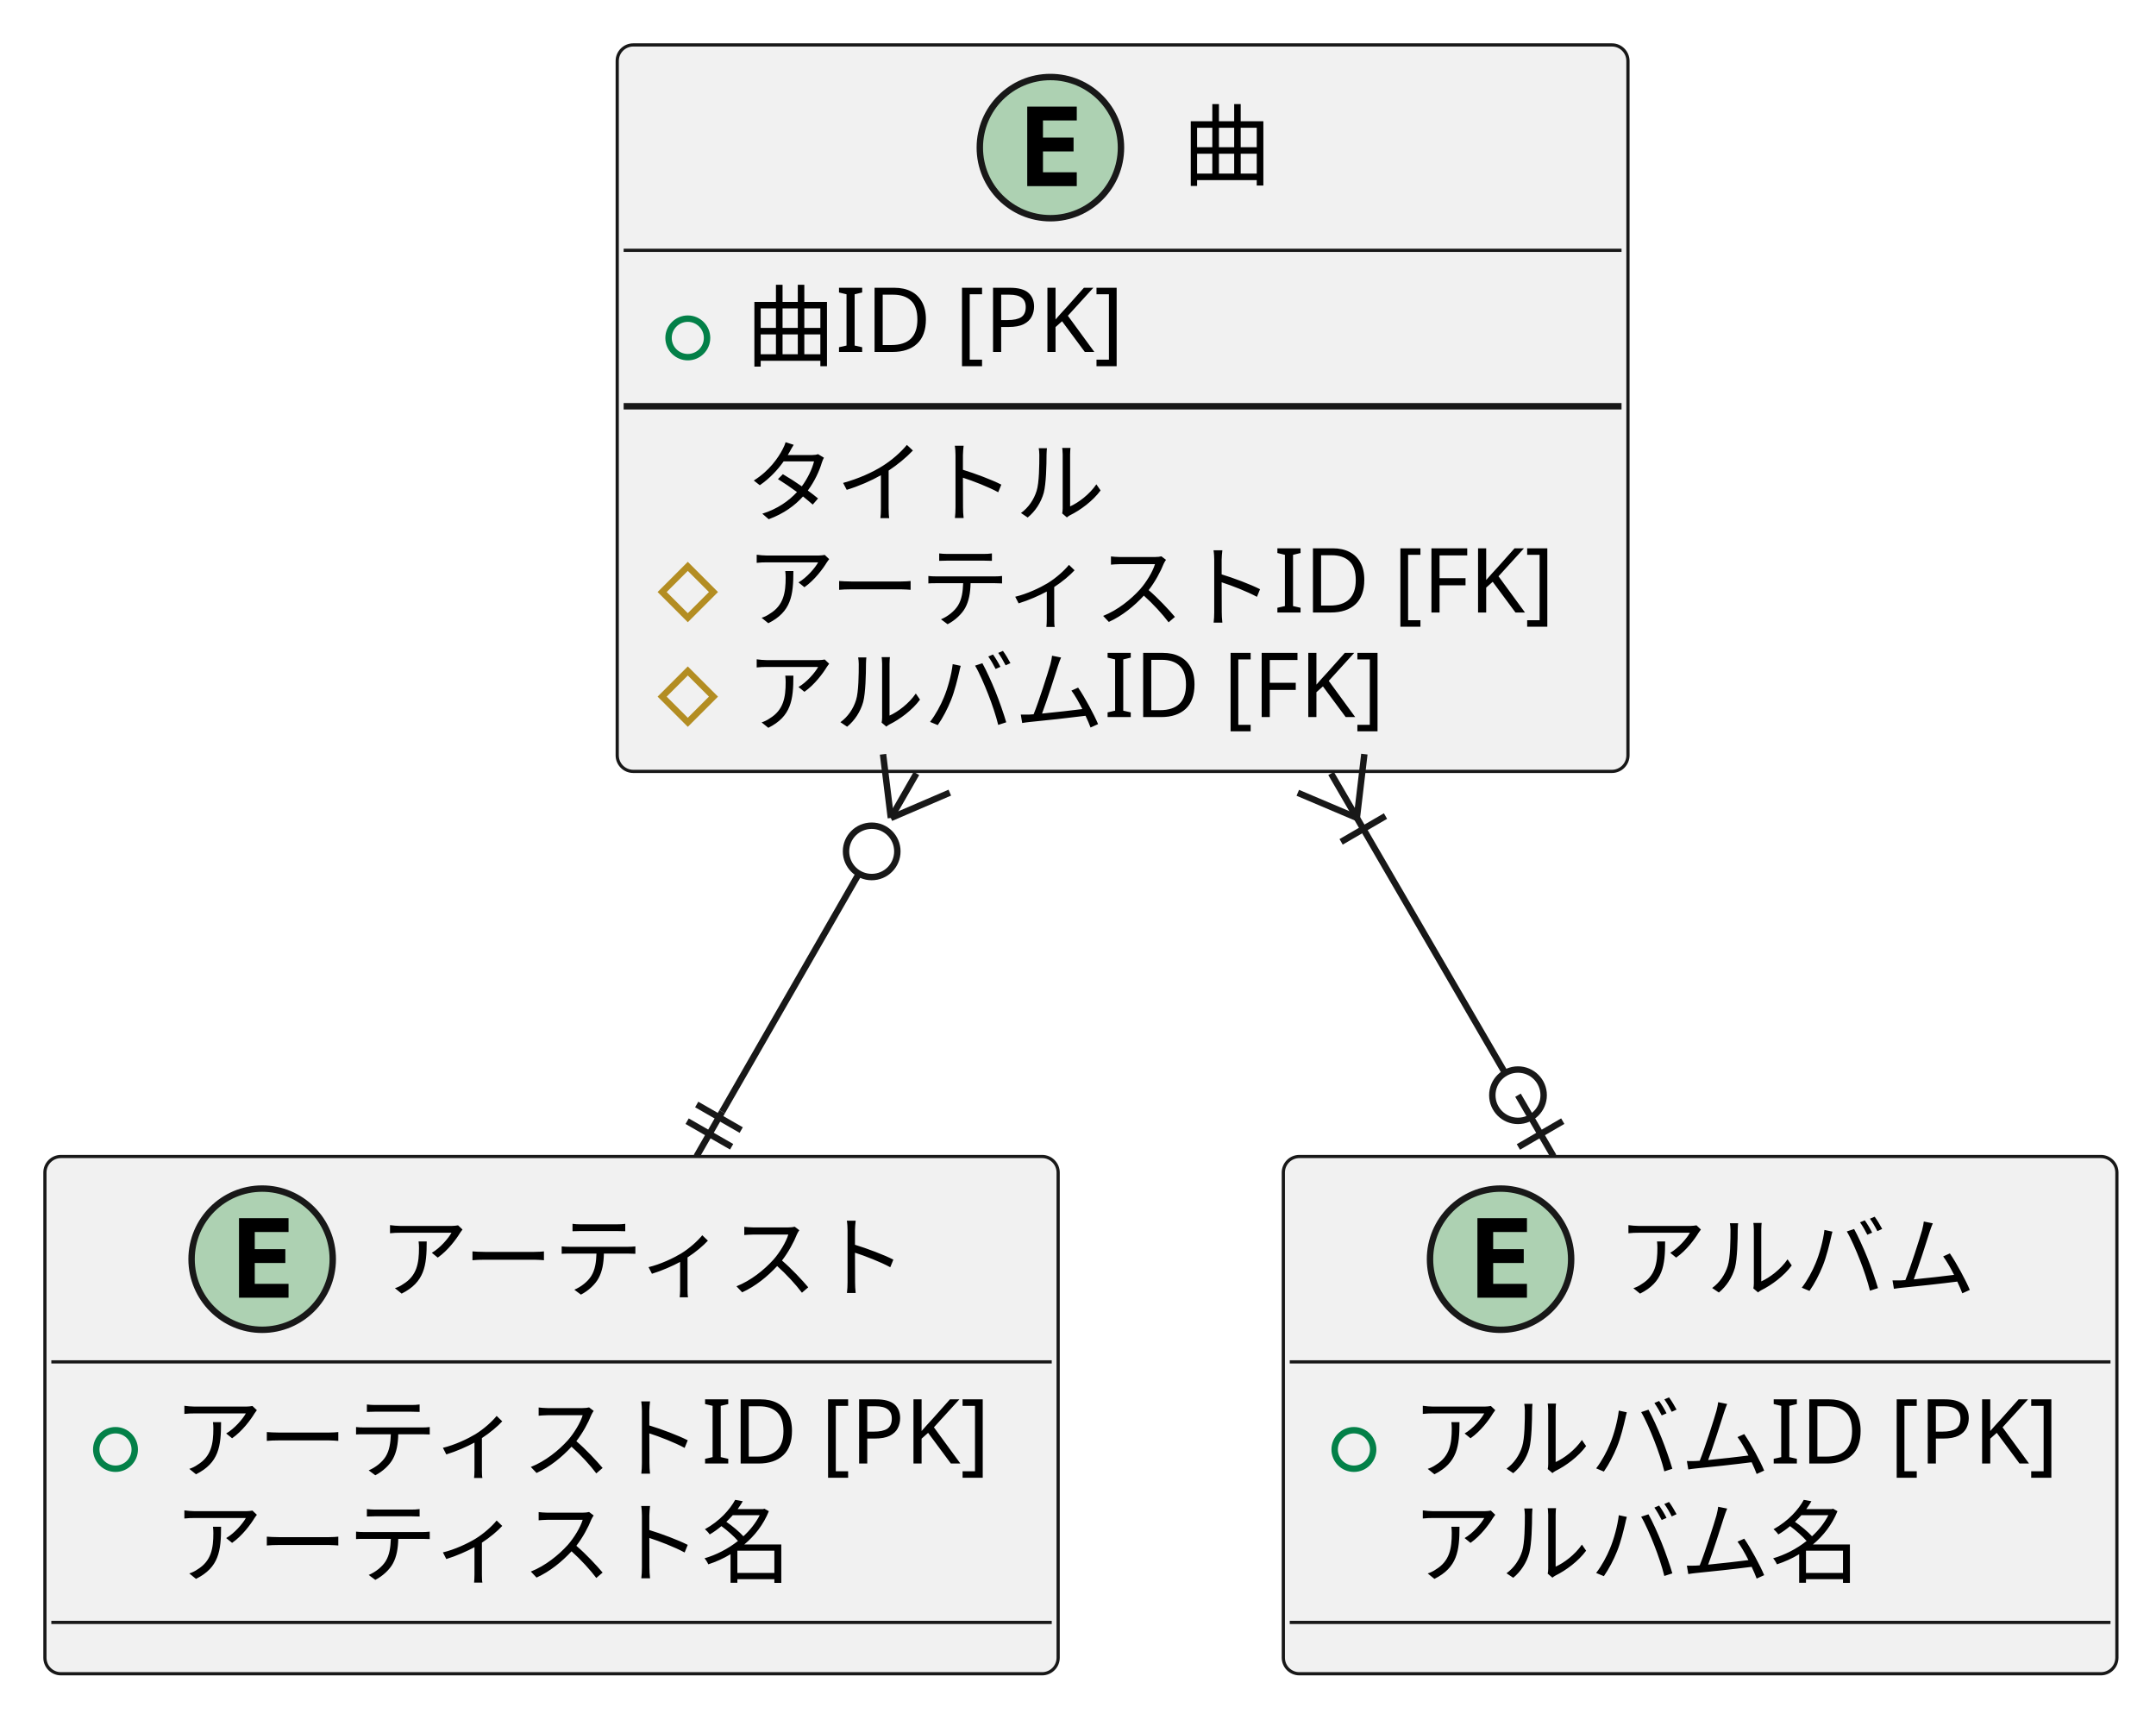
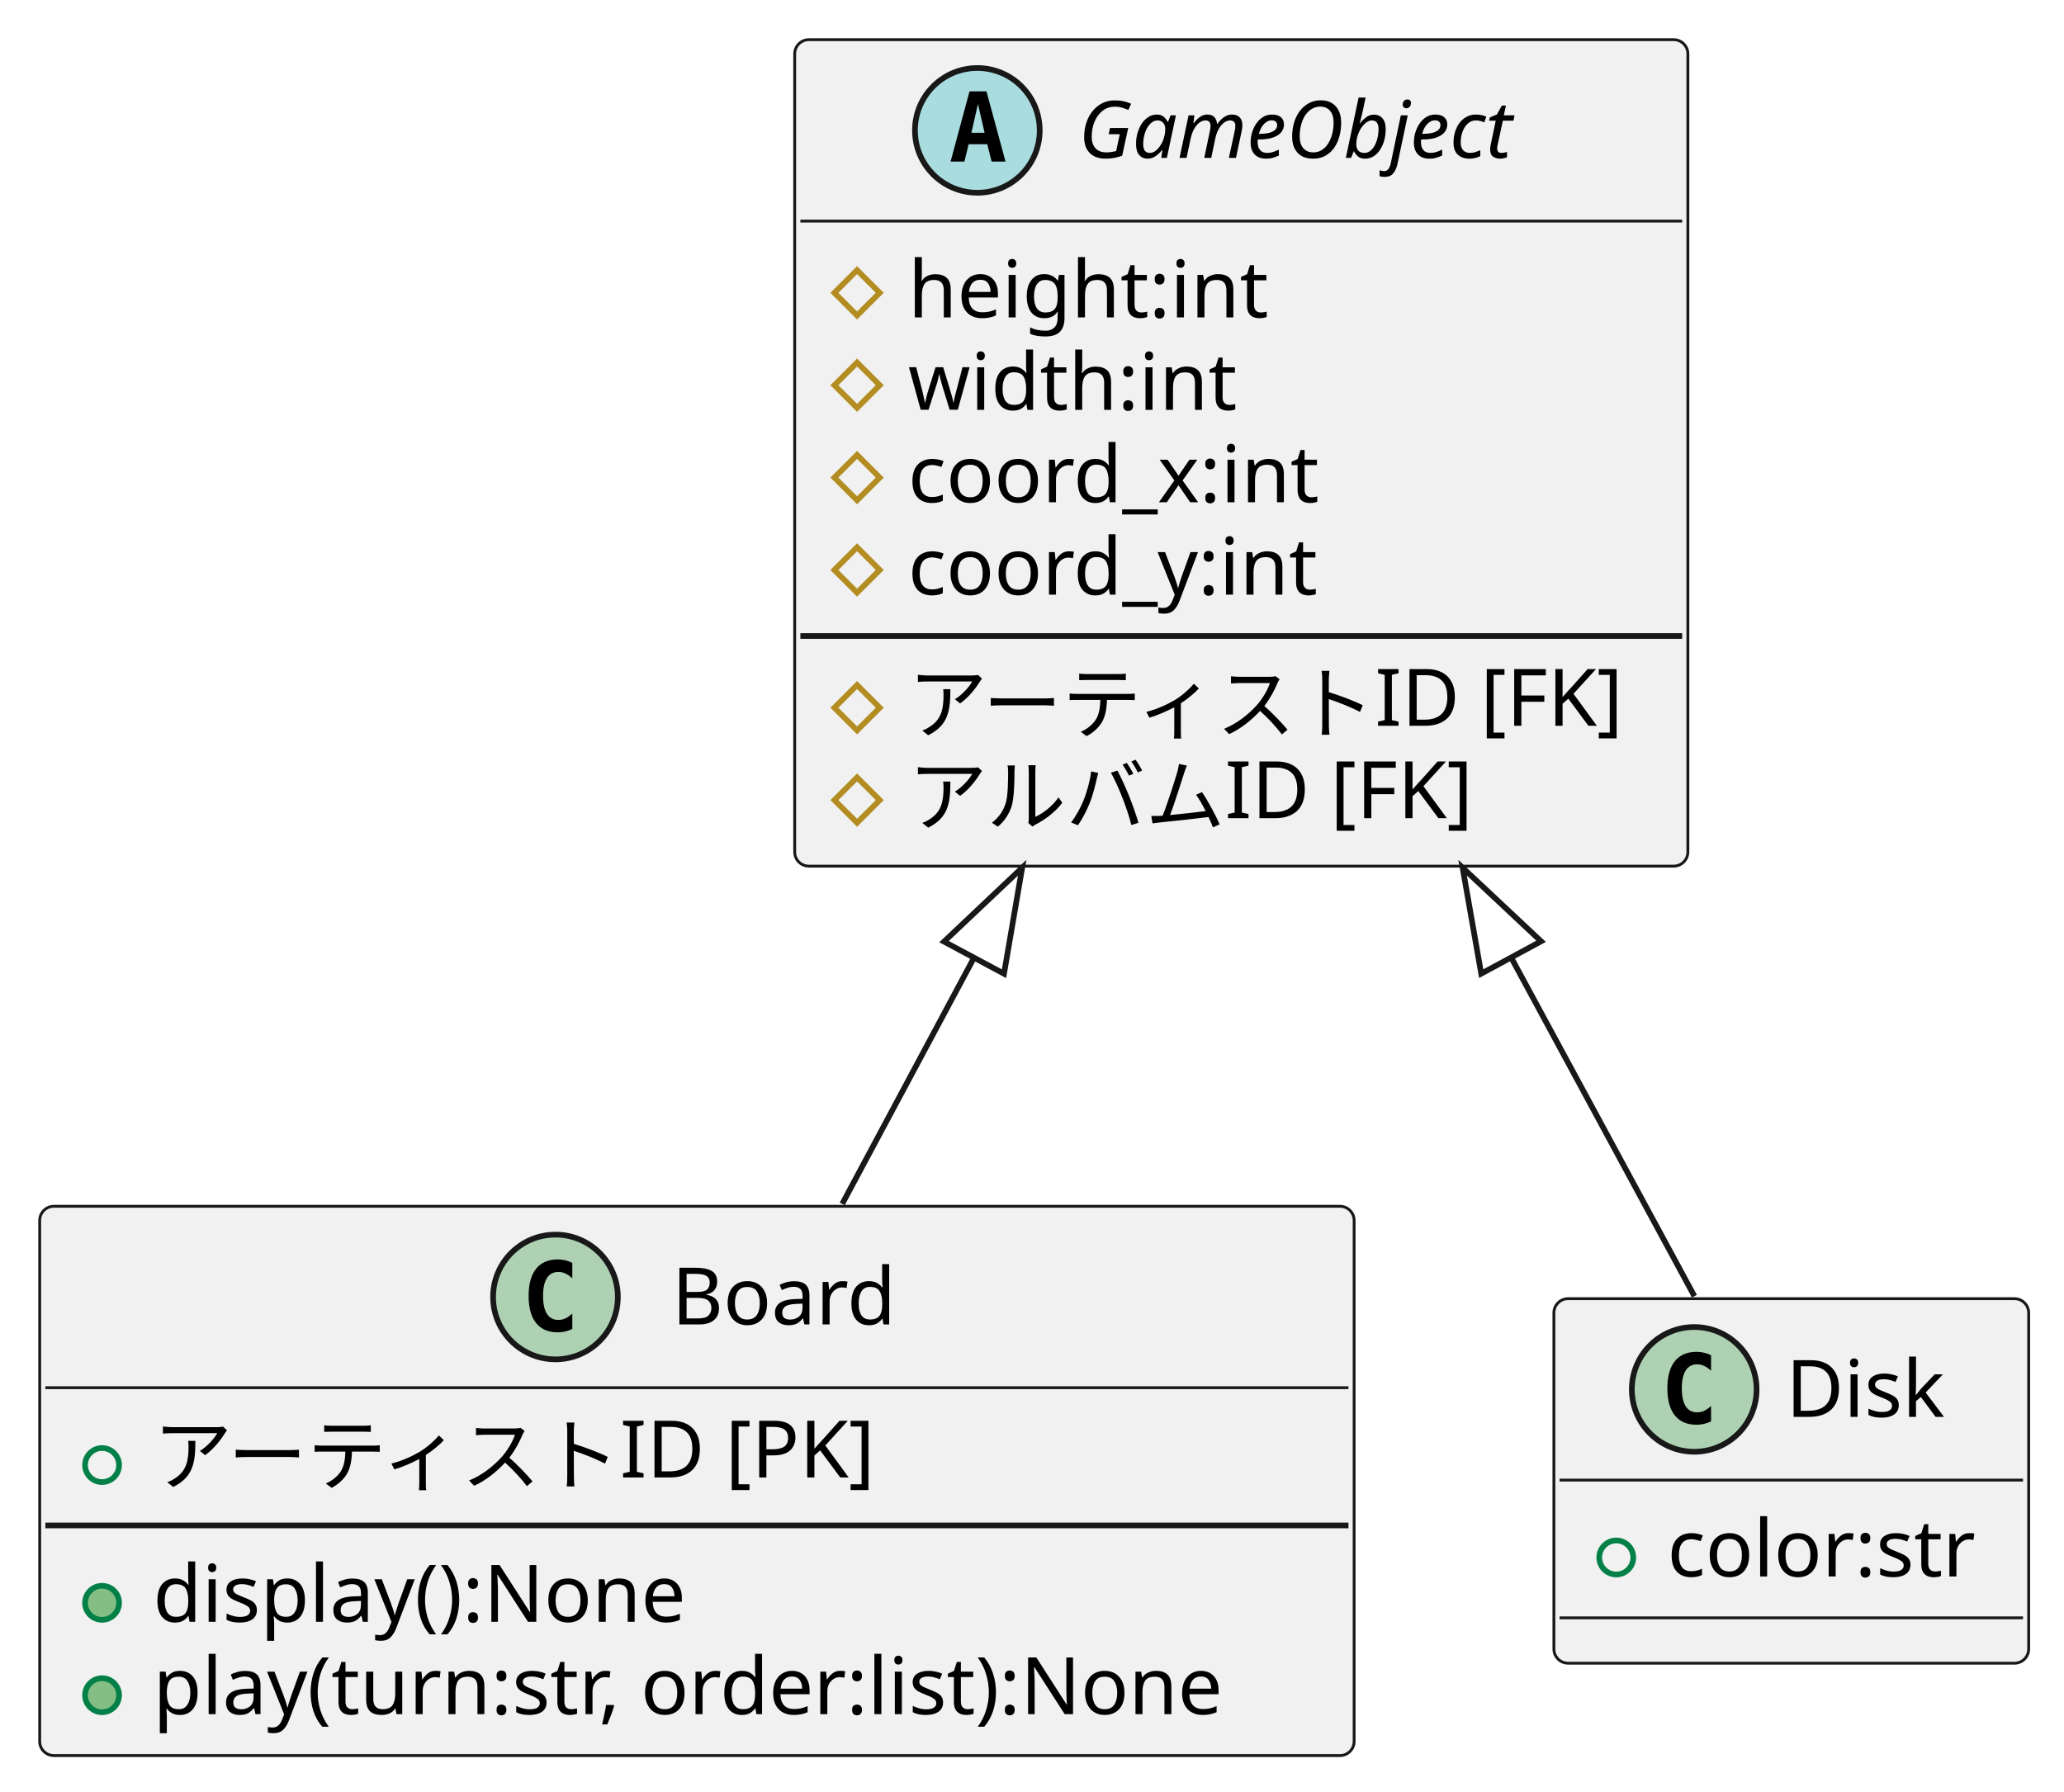
- <svg xmlns="http://www.w3.org/2000/svg" contentStyleType="text/css" data-diagram-type="CLASS" height="267px" preserveAspectRatio="none" style="width:336px;height:267px;background:#FFFFFF;" version="1.1" viewBox="0 0 336 267" width="336px" zoomAndPan="magnify">
+ <svg xmlns="http://www.w3.org/2000/svg" contentStyleType="text/css" data-diagram-type="CLASS" height="316px" preserveAspectRatio="none" style="width:364px;height:316px;background:#FFFFFF;" version="1.1" viewBox="0 0 364 316" width="364px" zoomAndPan="magnify">
  <defs />
  <g>
-     <g class="entity" data-entity="曲" data-source-line="1" data-uid="ent0002" id="entity_曲">
-       <rect fill="#F1F1F1" height="113.188" rx="2.5" ry="2.5" style="stroke:#181818;stroke-width:0.5;" width="157.516" x="96.19" y="7" />
-       <ellipse cx="163.698" cy="23" fill="#ADD1B2" rx="11" ry="11" style="stroke:#181818;stroke-width:1;" />
-       <path d="M167.808,29 L160.089,29 L160.089,16.609 L167.808,16.609 L167.808,18.766 L162.542,18.766 L162.542,21.438 L167.308,21.438 L167.308,23.594 L162.542,23.594 L162.542,26.844 L167.808,26.844 L167.808,29 Z " fill="#000000" />
-       <text fill="#000000" font-family="sans-serif" font-size="14" lengthAdjust="spacing" textLength="14" x="184.198" y="27.847">曲</text>
-       <line style="stroke:#181818;stroke-width:0.5;" x1="97.19" x2="252.706" y1="39" y2="39" />
-       <ellipse cx="107.19" cy="52.648" fill="none" rx="3" ry="3" style="stroke:#038048;stroke-width:1;" />
-       <text fill="#000000" font-family="sans-serif" font-size="14" lengthAdjust="spacing" textLength="61.906" x="116.19" y="55.995">曲ID [PK]</text>
-       <line style="stroke:#181818;stroke-width:1;" x1="97.19" x2="252.706" y1="63.297" y2="63.297" />
-       <text fill="#000000" font-family="sans-serif" font-size="14" lengthAdjust="spacing" textLength="56" x="116.19" y="80.292">タイトル</text>
-       <polygon fill="none" points="107.19,88.242,111.19,92.242,107.19,96.242,103.19,92.242" style="stroke:#B38D22;stroke-width:1;" />
-       <text fill="#000000" font-family="sans-serif" font-size="14" lengthAdjust="spacing" textLength="131.516" x="116.19" y="96.589">アーティストID [FK]</text>
-       <polygon fill="none" points="107.19,104.539,111.19,108.539,107.19,112.539,103.19,108.539" style="stroke:#B38D22;stroke-width:1;" />
-       <text fill="#000000" font-family="sans-serif" font-size="14" lengthAdjust="spacing" textLength="103.516" x="116.19" y="112.886">アルバムID [FK]</text>
+     <g class="entity" data-entity="GameObject" data-source-line="1" data-uid="ent0002" id="entity_GameObject">
+       <rect fill="#F1F1F1" height="145.781" rx="2.5" ry="2.5" style="stroke:#181818;stroke-width:0.5;" width="157.516" x="140.15" y="7" />
+       <ellipse cx="172.359" cy="23" fill="#A9DCDF" rx="11" ry="11" style="stroke:#181818;stroke-width:1;" />
+       <path d="M172.468,18.344 L171.312,23.422 L173.64,23.422 L172.468,18.344 Z M170.984,16.109 L173.968,16.109 L177.328,28.5 L174.874,28.5 L174.109,25.438 L170.828,25.438 L170.078,28.5 L167.64,28.5 L170.984,16.109 Z " fill="#000000" />
+       <text fill="#000000" font-family="sans-serif" font-size="14" font-style="italic" lengthAdjust="spacing" textLength="87.274" x="190.183" y="27.847">GameObject</text>
+       <line style="stroke:#181818;stroke-width:0.5;" x1="141.15" x2="296.666" y1="39" y2="39" />
+       <polygon fill="none" points="151.15,47.648,155.15,51.648,151.15,55.648,147.15,51.648" style="stroke:#B38D22;stroke-width:1;" />
+       <text fill="#000000" font-family="sans-serif" font-size="14" lengthAdjust="spacing" textLength="67.594" x="160.15" y="55.995">height:int</text>
+       <polygon fill="none" points="151.15,63.945,155.15,67.945,151.15,71.945,147.15,67.945" style="stroke:#B38D22;stroke-width:1;" />
+       <text fill="#000000" font-family="sans-serif" font-size="14" lengthAdjust="spacing" textLength="61.558" x="160.15" y="72.292">width:int</text>
+       <polygon fill="none" points="151.15,80.242,155.15,84.242,151.15,88.242,147.15,84.242" style="stroke:#B38D22;stroke-width:1;" />
+       <text fill="#000000" font-family="sans-serif" font-size="14" lengthAdjust="spacing" textLength="77.725" x="160.15" y="88.589">coord_x:int</text>
+       <polygon fill="none" points="151.15,96.539,155.15,100.539,151.15,104.539,147.15,100.539" style="stroke:#B38D22;stroke-width:1;" />
+       <text fill="#000000" font-family="sans-serif" font-size="14" lengthAdjust="spacing" textLength="77.725" x="160.15" y="104.886">coord_y:int</text>
+       <line style="stroke:#181818;stroke-width:1;" x1="141.15" x2="296.666" y1="112.188" y2="112.188" />
+       <polygon fill="none" points="151.15,120.836,155.15,124.836,151.15,128.836,147.15,124.836" style="stroke:#B38D22;stroke-width:1;" />
+       <text fill="#000000" font-family="sans-serif" font-size="14" lengthAdjust="spacing" textLength="131.516" x="160.15" y="129.183">アーティストID [FK]</text>
+       <polygon fill="none" points="151.15,137.133,155.15,141.133,151.15,145.133,147.15,141.133" style="stroke:#B38D22;stroke-width:1;" />
+       <text fill="#000000" font-family="sans-serif" font-size="14" lengthAdjust="spacing" textLength="103.516" x="160.15" y="145.48">アルバムID [FK]</text>
    </g>
-     <g class="entity" data-entity="アーティスト" data-source-line="8" data-uid="ent0003" id="entity_アーティスト">
-       <rect fill="#F1F1F1" height="80.594" rx="2.5" ry="2.5" style="stroke:#181818;stroke-width:0.5;" width="157.906" x="7" y="180.19" />
-       <ellipse cx="40.858" cy="196.19" fill="#ADD1B2" rx="11" ry="11" style="stroke:#181818;stroke-width:1;" />
-       <path d="M44.967,202.19 L37.248,202.19 L37.248,189.799 L44.967,189.799 L44.967,191.956 L39.702,191.956 L39.702,194.627 L44.467,194.627 L44.467,196.784 L39.702,196.784 L39.702,200.034 L44.967,200.034 L44.967,202.19 Z " fill="#000000" />
-       <text fill="#000000" font-family="sans-serif" font-size="14" lengthAdjust="spacing" textLength="84" x="59.048" y="201.037">アーティスト</text>
-       <line style="stroke:#181818;stroke-width:0.5;" x1="8" x2="163.906" y1="212.19" y2="212.19" />
-       <ellipse cx="18" cy="225.838" fill="none" rx="3" ry="3" style="stroke:#038048;stroke-width:1;" />
-       <text fill="#000000" font-family="sans-serif" font-size="14" lengthAdjust="spacing" textLength="131.906" x="27" y="229.185">アーティストID [PK]</text>
-       <text fill="#000000" font-family="sans-serif" font-size="14" lengthAdjust="spacing" textLength="98" x="27" y="245.482">アーティスト名</text>
-       <line style="stroke:#181818;stroke-width:0.5;" x1="8" x2="163.906" y1="252.784" y2="252.784" />
+     <g class="entity" data-entity="Board" data-source-line="10" data-uid="ent0003" id="entity_Board">
+       <rect fill="#F1F1F1" height="96.891" rx="2.5" ry="2.5" style="stroke:#181818;stroke-width:0.5;" width="231.81" x="7" y="212.78" />
+       <ellipse cx="97.959" cy="228.78" fill="#ADD1B2" rx="11" ry="11" style="stroke:#181818;stroke-width:1;" />
+       <path d="M100.928,234.421 Q100.35,234.718 99.709,234.858 Q99.068,235.014 98.365,235.014 Q95.865,235.014 94.537,233.374 Q93.225,231.718 93.225,228.593 Q93.225,225.468 94.537,223.811 Q95.865,222.155 98.365,222.155 Q99.068,222.155 99.709,222.311 Q100.365,222.468 100.928,222.764 L100.928,225.483 Q100.303,224.905 99.709,224.639 Q99.115,224.358 98.49,224.358 Q97.147,224.358 96.459,225.436 Q95.772,226.499 95.772,228.593 Q95.772,230.686 96.459,231.764 Q97.147,232.827 98.49,232.827 Q99.115,232.827 99.709,232.561 Q100.303,232.28 100.928,231.702 L100.928,234.421 Z " fill="#000000" />
+       <text fill="#000000" font-family="sans-serif" font-size="14" lengthAdjust="spacing" textLength="41.392" x="118.459" y="233.627">Board</text>
+       <line style="stroke:#181818;stroke-width:0.5;" x1="8" x2="237.81" y1="244.78" y2="244.78" />
+       <ellipse cx="18" cy="258.428" fill="none" rx="3" ry="3" style="stroke:#038048;stroke-width:1;" />
+       <text fill="#000000" font-family="sans-serif" font-size="14" lengthAdjust="spacing" textLength="131.906" x="27" y="261.775">アーティストID [PK]</text>
+       <line style="stroke:#181818;stroke-width:1;" x1="8" x2="237.81" y1="269.077" y2="269.077" />
+       <ellipse cx="18" cy="282.725" fill="#84BE84" rx="3" ry="3" style="stroke:#038048;stroke-width:1;" />
+       <text fill="#000000" font-family="sans-serif" font-size="14" lengthAdjust="spacing" textLength="101.876" x="27" y="286.072">display():None</text>
+       <ellipse cx="18" cy="299.022" fill="#84BE84" rx="3" ry="3" style="stroke:#038048;stroke-width:1;" />
+       <text fill="#000000" font-family="sans-serif" font-size="14" lengthAdjust="spacing" textLength="205.81" x="27" y="302.369">play(turn:str, order:list):None</text>
    </g>
-     <g class="entity" data-entity="アルバム" data-source-line="12" data-uid="ent0004" id="entity_アルバム">
-       <rect fill="#F1F1F1" height="80.594" rx="2.5" ry="2.5" style="stroke:#181818;stroke-width:0.5;" width="129.906" x="200" y="180.19" />
-       <ellipse cx="233.858" cy="196.19" fill="#ADD1B2" rx="11" ry="11" style="stroke:#181818;stroke-width:1;" />
-       <path d="M237.967,202.19 L230.248,202.19 L230.248,189.799 L237.967,189.799 L237.967,191.956 L232.702,191.956 L232.702,194.627 L237.467,194.627 L237.467,196.784 L232.702,196.784 L232.702,200.034 L237.967,200.034 L237.967,202.19 Z " fill="#000000" />
-       <text fill="#000000" font-family="sans-serif" font-size="14" lengthAdjust="spacing" textLength="56" x="252.048" y="201.037">アルバム</text>
-       <line style="stroke:#181818;stroke-width:0.5;" x1="201" x2="328.906" y1="212.19" y2="212.19" />
-       <ellipse cx="211" cy="225.838" fill="none" rx="3" ry="3" style="stroke:#038048;stroke-width:1;" />
-       <text fill="#000000" font-family="sans-serif" font-size="14" lengthAdjust="spacing" textLength="103.906" x="220" y="229.185">アルバムID [PK]</text>
-       <text fill="#000000" font-family="sans-serif" font-size="14" lengthAdjust="spacing" textLength="70" x="220" y="245.482">アルバム名</text>
-       <line style="stroke:#181818;stroke-width:0.5;" x1="201" x2="328.906" y1="252.784" y2="252.784" />
+     <g class="entity" data-entity="Disk" data-source-line="16" data-uid="ent0004" id="entity_Disk">
+       <rect fill="#F1F1F1" height="64.297" rx="2.5" ry="2.5" style="stroke:#181818;stroke-width:0.5;" width="83.73" x="274.04" y="229.08" />
+       <ellipse cx="298.786" cy="245.08" fill="#ADD1B2" rx="11" ry="11" style="stroke:#181818;stroke-width:1;" />
+       <path d="M301.755,250.721 Q301.177,251.018 300.536,251.158 Q299.896,251.314 299.192,251.314 Q296.692,251.314 295.364,249.674 Q294.052,248.018 294.052,244.893 Q294.052,241.768 295.364,240.111 Q296.692,238.455 299.192,238.455 Q299.896,238.455 300.536,238.611 Q301.192,238.768 301.755,239.064 L301.755,241.783 Q301.13,241.205 300.536,240.939 Q299.942,240.658 299.317,240.658 Q297.974,240.658 297.286,241.736 Q296.599,242.799 296.599,244.893 Q296.599,246.986 297.286,248.064 Q297.974,249.127 299.317,249.127 Q299.942,249.127 300.536,248.861 Q301.13,248.58 301.755,248.002 L301.755,250.721 Z " fill="#000000" />
+       <text fill="#000000" font-family="sans-serif" font-size="14" lengthAdjust="spacing" textLength="30.071" x="314.952" y="249.927">Disk</text>
+       <line style="stroke:#181818;stroke-width:0.5;" x1="275.04" x2="356.769" y1="261.08" y2="261.08" />
+       <ellipse cx="285.04" cy="274.728" fill="none" rx="3" ry="3" style="stroke:#038048;stroke-width:1;" />
+       <text fill="#000000" font-family="sans-serif" font-size="14" lengthAdjust="spacing" textLength="57.73" x="294.04" y="278.075">color:str</text>
+       <line style="stroke:#181818;stroke-width:0.5;" x1="275.04" x2="356.769" y1="285.377" y2="285.377" />
    </g>
-     <g class="link" data-entity-1="曲" data-entity-2="アーティスト" data-source-line="16" data-uid="lnk5" id="link_曲_アーティスト">
-       <path codeLine="16" d="M133.855,136.118 C122.505,155.878 122.934,155.123 112.544,173.213" fill="none" id="曲-アーティスト" style="stroke:#181818;stroke-width:1;" />
-       <line style="stroke:#181818;stroke-width:1;" x1="138.835" x2="137.617" y1="127.447" y2="117.522" />
-       <line style="stroke:#181818;stroke-width:1;" x1="138.835" x2="148.023" y1="127.447" y2="123.499" />
-       <line style="stroke:#181818;stroke-width:1;" x1="138.835" x2="142.82" y1="127.447" y2="120.51" />
-       <ellipse cx="135.847" cy="132.65" fill="none" rx="4" ry="4" style="stroke:#181818;stroke-width:1;" />
-       <line style="stroke:#181818;stroke-width:1;" x1="114.021" x2="107.084" y1="178.674" y2="174.689" />
-       <line style="stroke:#181818;stroke-width:1;" x1="115.515" x2="108.578" y1="176.072" y2="172.088" />
-       <line style="stroke:#181818;stroke-width:1;" x1="112.544" x2="108.56" y1="173.213" y2="180.15" />
+     <g class="link" data-entity-1="GameObject" data-entity-2="Board" data-source-line="19" data-uid="lnk5" id="link_GameObject_Board">
+       <path codeLine="19" d="M171.775,168.929 C161.095,188.879 158.27,194.16 148.53,212.36" fill="none" id="GameObject-backto-Board" style="stroke:#181818;stroke-width:1;" />
+       <polygon fill="none" points="180.27,153.06,166.485,166.097,177.064,171.761,180.27,153.06" style="stroke:#181818;stroke-width:1;" />
    </g>
-     <g class="link" data-entity-1="曲" data-entity-2="アルバム" data-source-line="17" data-uid="lnk6" id="link_曲_アルバム">
-       <path codeLine="17" d="M211.459,127.427 C222.939,147.187 224.039,149.093 234.559,167.183" fill="none" id="曲-アルバム" style="stroke:#181818;stroke-width:1;" />
-       <line style="stroke:#181818;stroke-width:1;" x1="211.459" x2="202.252" y1="127.427" y2="123.524" />
-       <line style="stroke:#181818;stroke-width:1;" x1="211.459" x2="212.628" y1="127.427" y2="117.496" />
-       <line style="stroke:#181818;stroke-width:1;" x1="211.459" x2="207.44" y1="127.427" y2="120.51" />
-       <line style="stroke:#181818;stroke-width:1;" x1="209.005" x2="215.922" y1="131.166" y2="127.147" />
-       <line style="stroke:#181818;stroke-width:1;" x1="236.57" x2="242.1" y1="170.641" y2="180.15" />
-       <ellipse cx="236.57" cy="170.641" fill="none" rx="4" ry="4" style="stroke:#181818;stroke-width:1;" />
-       <line style="stroke:#181818;stroke-width:1;" x1="243.547" x2="236.631" y1="174.681" y2="178.703" />
+     <g class="link" data-entity-1="GameObject" data-entity-2="Disk" data-source-line="20" data-uid="lnk6" id="link_GameObject_Disk">
+       <path codeLine="20" d="M266.501,168.894 C280.711,195.174 287.5,207.7 298.82,228.64" fill="none" id="GameObject-backto-Disk" style="stroke:#181818;stroke-width:1;" />
+       <polygon fill="none" points="257.94,153.06,261.224,171.747,271.779,166.04,257.94,153.06" style="stroke:#181818;stroke-width:1;" />
    </g>
  </g>
</svg>
